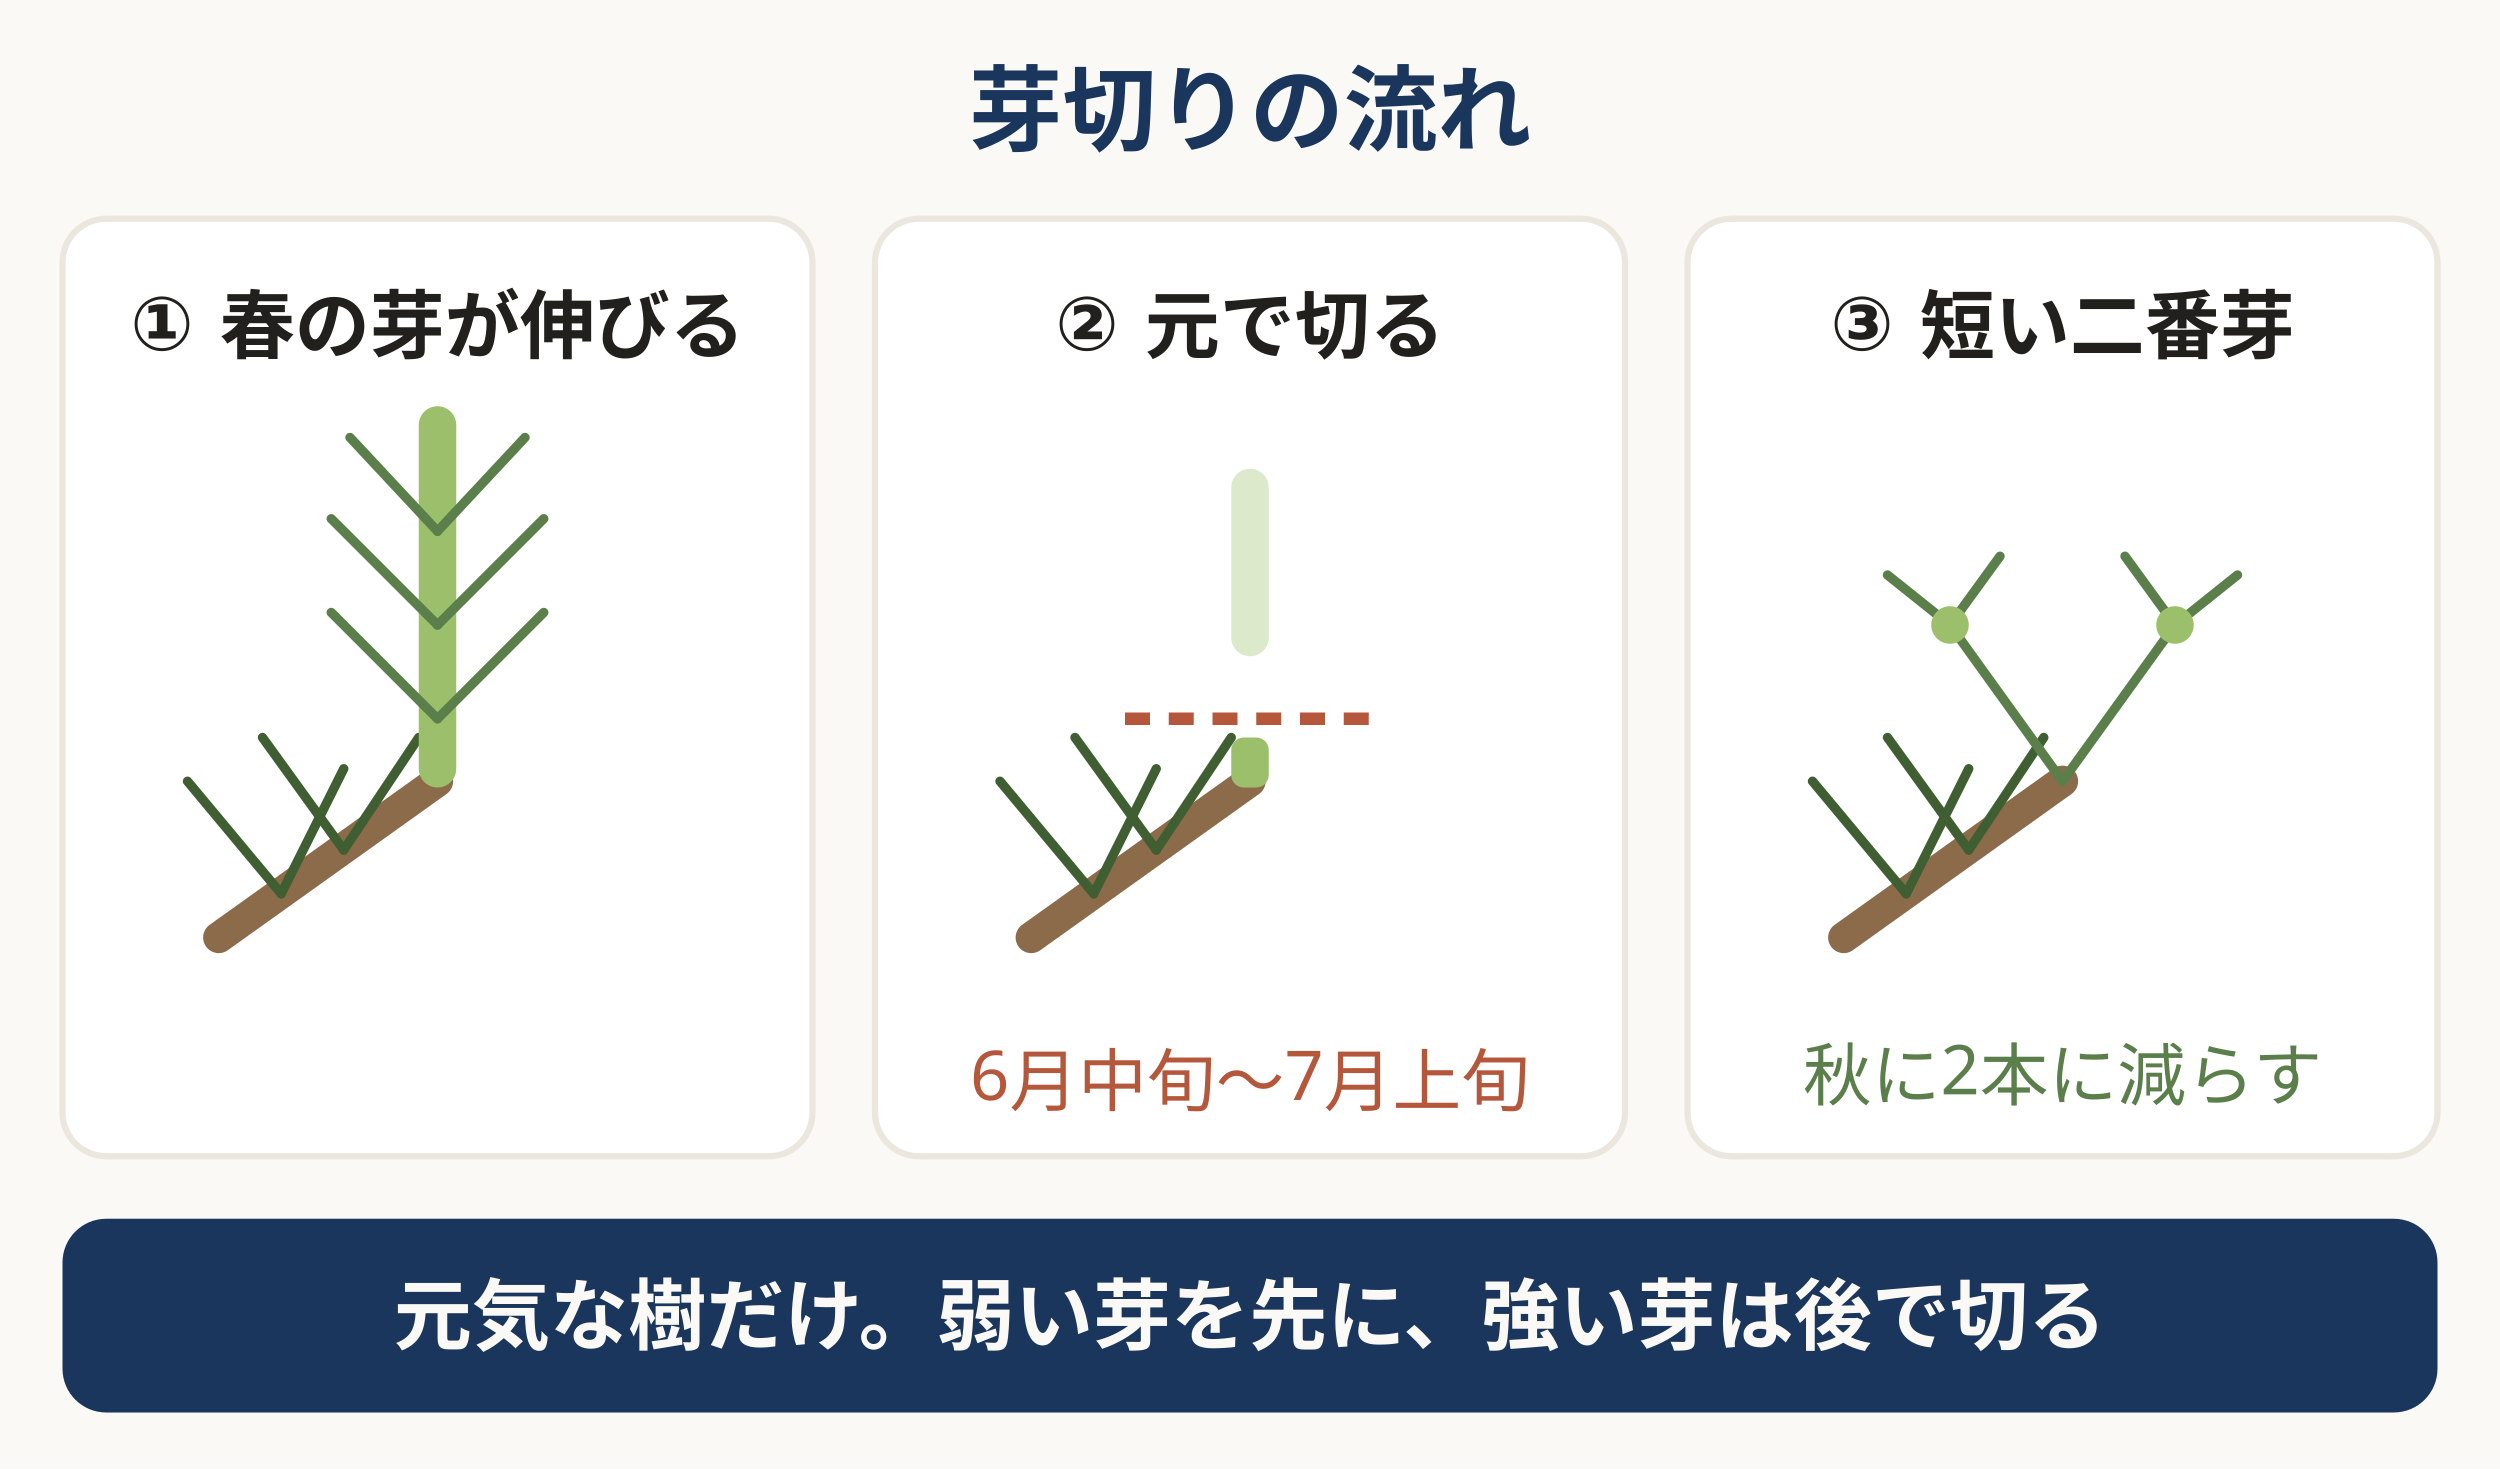
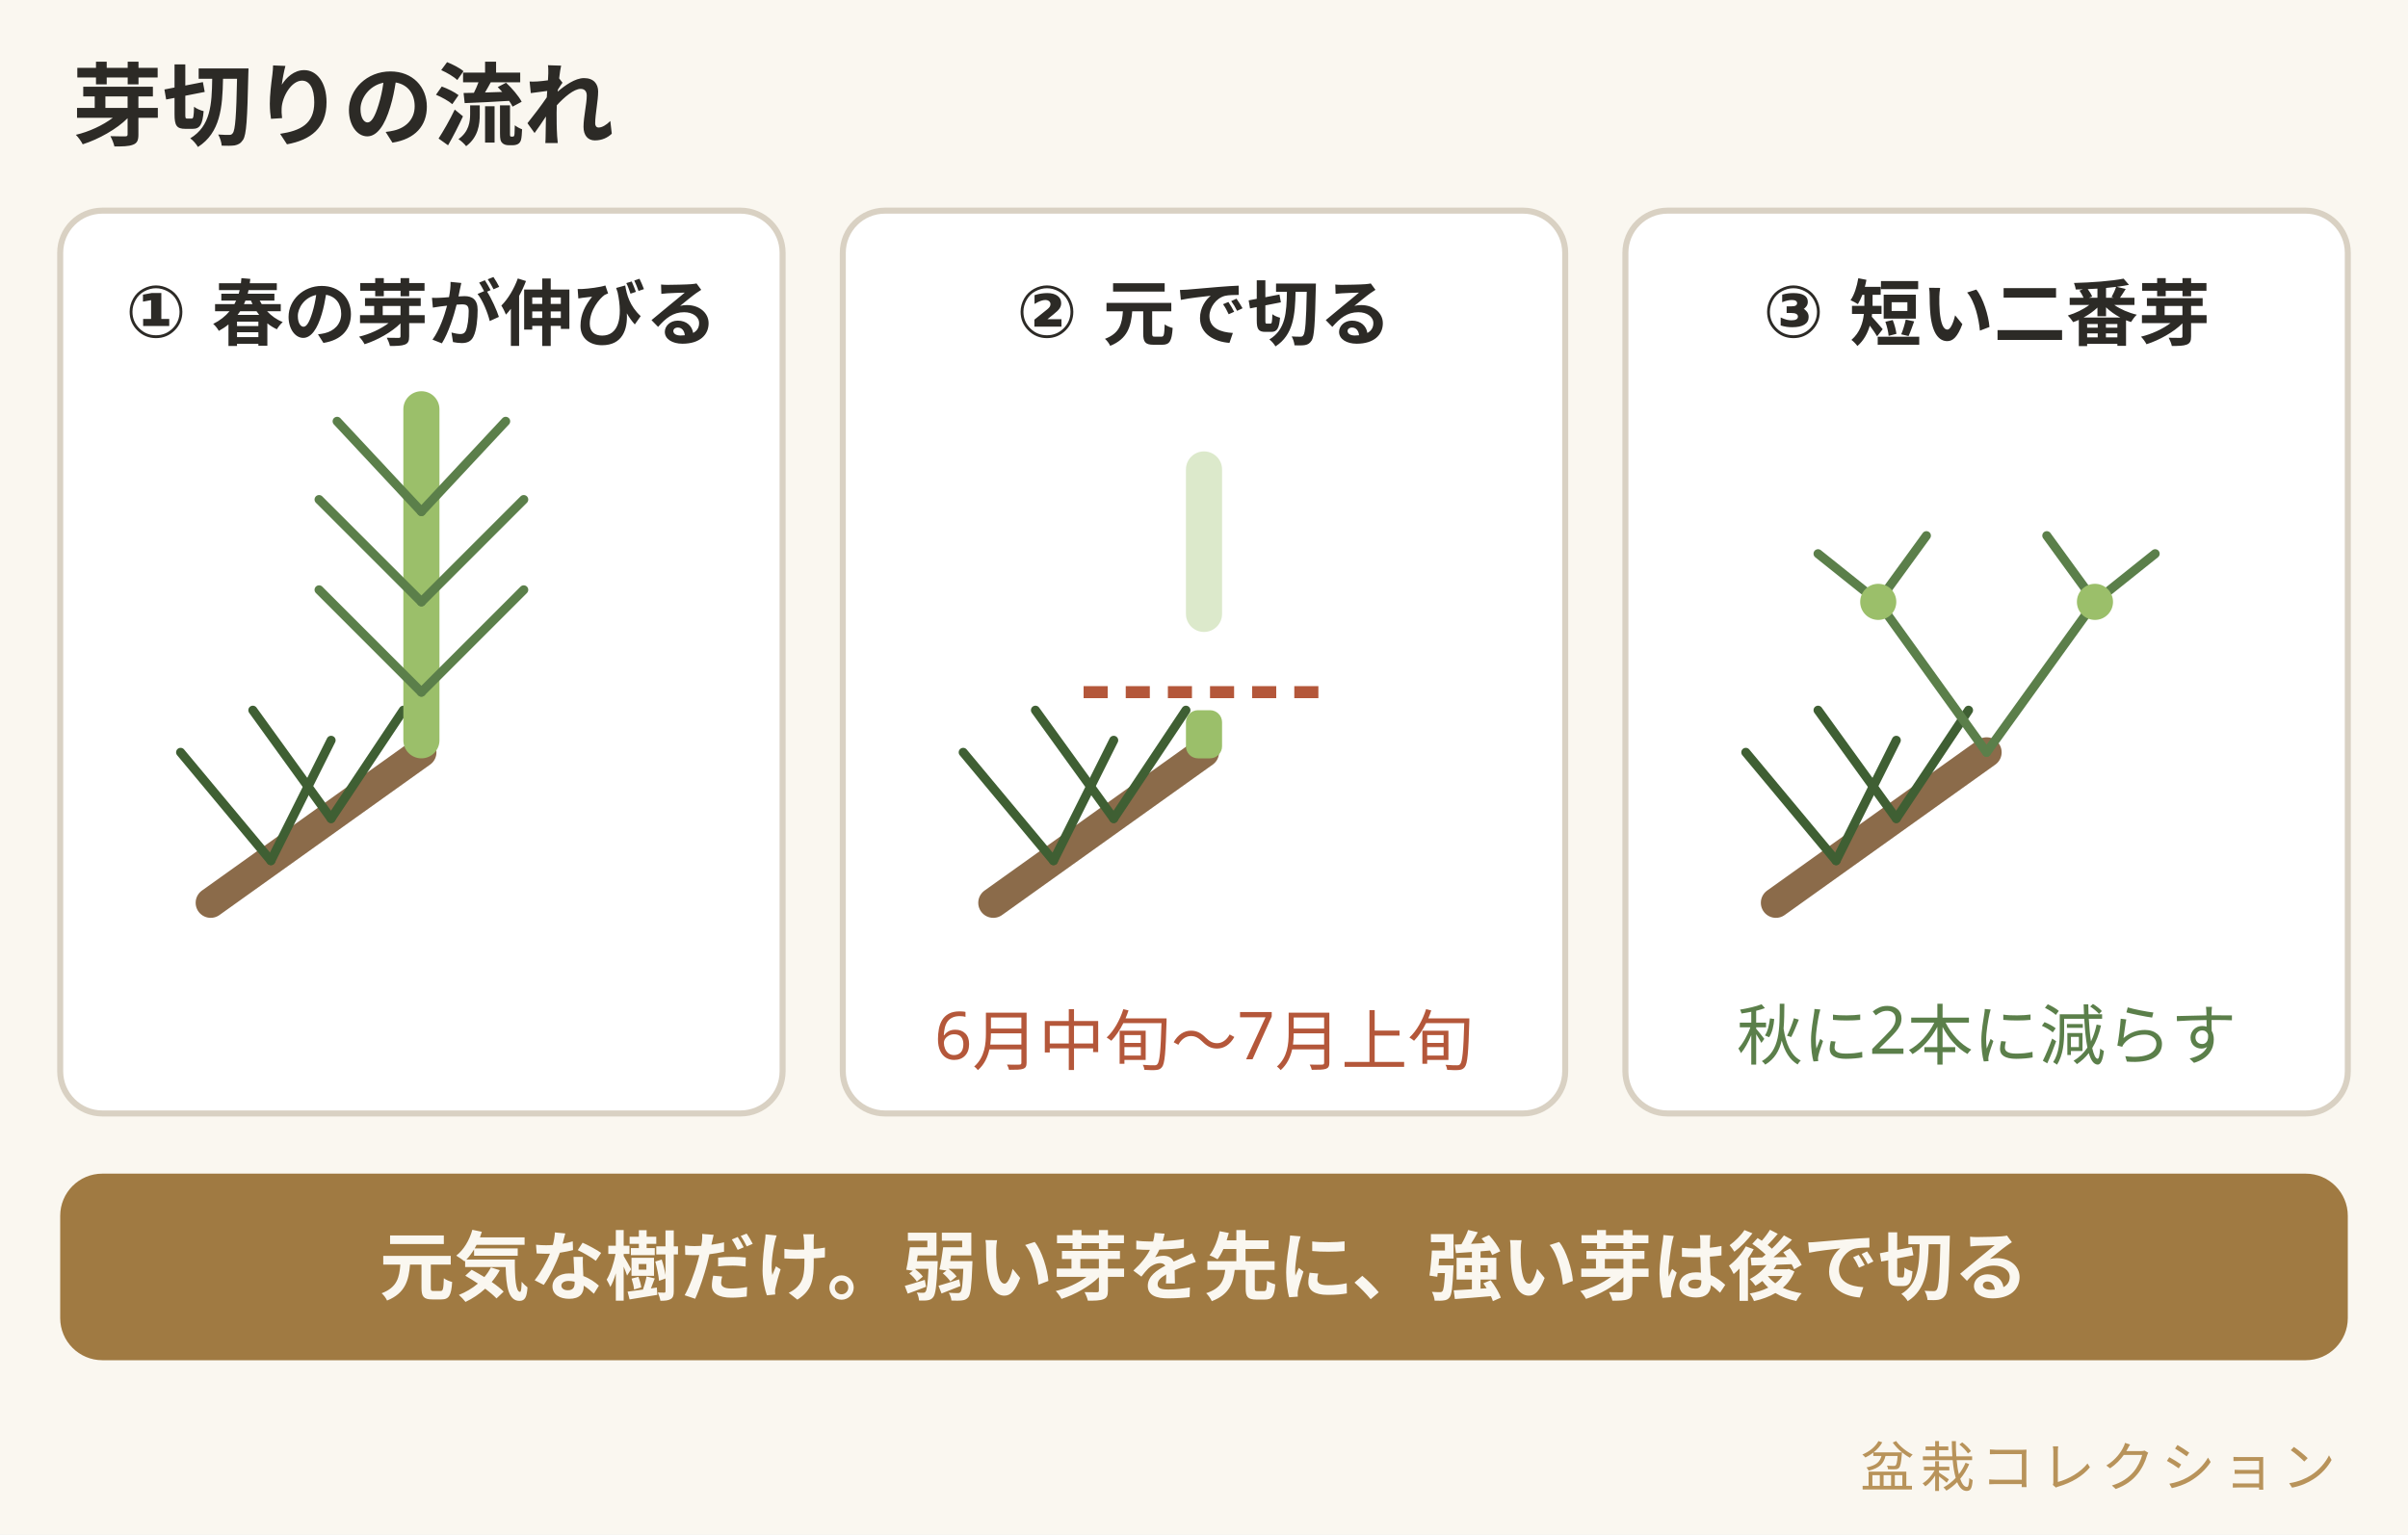
- <svg xmlns="http://www.w3.org/2000/svg" viewBox="0 0 800 470" font-family="'Hiragino Sans','Noto Sans JP',sans-serif">
-   <rect width="800" height="470" fill="#faf9f6" />
-   <text x="400" y="46" text-anchor="middle" font-size="30" font-weight="700" fill="#1a365d">芽切りの流れ</text>
-   <g fill="#fff" stroke="#ebe7df" stroke-width="2">
+ <svg xmlns="http://www.w3.org/2000/svg" viewBox="0 0 800 510" data-restyled="1" font-family="'Hiragino Sans','Noto Sans JP',sans-serif">
+   <rect width="800" height="510" fill="#faf7f0" />
+   <text x="24" y="46" font-size="30" font-weight="700" fill="#2c2a26">芽切りの流れ</text>
+   <g fill="#fff" stroke="#d9d1c3" stroke-width="2">
    <rect x="20" y="70" width="240" height="300" rx="14" />
    <rect x="280" y="70" width="240" height="300" rx="14" />
    <rect x="540" y="70" width="240" height="300" rx="14" />
  </g>
  <g transform="translate(140 0)">
    <line x1="-70" y1="300" x2="0" y2="250" stroke="#8b6b4a" stroke-width="10" stroke-linecap="round" />
    <g stroke="#3f5f33" stroke-width="3" stroke-linecap="round">
      <line x1="-50" y1="286" x2="-80" y2="250" />
      <line x1="-50" y1="286" x2="-30" y2="246" />
      <line x1="-30" y1="272" x2="-56" y2="236" />
      <line x1="-30" y1="272" x2="-6" y2="236" />
    </g>
    <rect x="-6" y="130" width="12" height="122" rx="6" fill="#9bbf6a" />
    <g stroke="#5b7f4a" stroke-width="3" stroke-linecap="round">
      <line x1="0" y1="230" x2="-34" y2="196" />
      <line x1="0" y1="230" x2="34" y2="196" />
      <line x1="0" y1="200" x2="-34" y2="166" />
      <line x1="0" y1="200" x2="34" y2="166" />
      <line x1="0" y1="170" x2="-28" y2="140" />
      <line x1="0" y1="170" x2="28" y2="140" />
    </g>
  </g>
-   <text x="140" y="112" text-anchor="middle" font-size="24" font-weight="700" fill="#22201c">① 春の芽が伸びる</text>
+   <text x="140" y="112" text-anchor="middle" font-size="24" font-weight="700" fill="#2c2a26">① 春の芽が伸びる</text>
  <g transform="translate(400 0)">
    <line x1="-70" y1="300" x2="0" y2="250" stroke="#8b6b4a" stroke-width="10" stroke-linecap="round" />
    <g stroke="#3f5f33" stroke-width="3" stroke-linecap="round">
      <line x1="-50" y1="286" x2="-80" y2="250" />
      <line x1="-50" y1="286" x2="-30" y2="246" />
      <line x1="-30" y1="272" x2="-56" y2="236" />
      <line x1="-30" y1="272" x2="-6" y2="236" />
    </g>
    <rect x="-6" y="236" width="12" height="16" rx="4" fill="#9bbf6a" />
    <line x1="-40" y1="230" x2="40" y2="230" stroke="#b4573a" stroke-width="4" stroke-dasharray="8 6" />
    <rect x="-6" y="150" width="12" height="60" rx="6" fill="#9bbf6a" fill-opacity="0.35" />
  </g>
-   <text x="400" y="112" text-anchor="middle" font-size="24" font-weight="700" fill="#22201c">② 元で切る</text>
+   <text x="400" y="112" text-anchor="middle" font-size="24" font-weight="700" fill="#2c2a26">② 元で切る</text>
  <text x="400" y="352" text-anchor="middle" font-size="22" fill="#b4573a">6月中旬〜7月上旬</text>
  <g transform="translate(660 0)">
    <line x1="-70" y1="300" x2="0" y2="250" stroke="#8b6b4a" stroke-width="10" stroke-linecap="round" />
    <g stroke="#3f5f33" stroke-width="3" stroke-linecap="round">
      <line x1="-50" y1="286" x2="-80" y2="250" />
      <line x1="-50" y1="286" x2="-30" y2="246" />
      <line x1="-30" y1="272" x2="-56" y2="236" />
      <line x1="-30" y1="272" x2="-6" y2="236" />
    </g>
    <g stroke="#5b7f4a" stroke-width="3" stroke-linecap="round">
      <line x1="0" y1="250" x2="-36" y2="200" />
      <line x1="-36" y1="200" x2="-56" y2="184" />
      <line x1="-36" y1="200" x2="-20" y2="178" />
      <line x1="0" y1="250" x2="36" y2="200" />
      <line x1="36" y1="200" x2="20" y2="178" />
      <line x1="36" y1="200" x2="56" y2="184" />
    </g>
    <circle cx="-36" cy="200" r="6" fill="#9bbf6a" />
    <circle cx="36" cy="200" r="6" fill="#9bbf6a" />
  </g>
-   <text x="660" y="112" text-anchor="middle" font-size="24" font-weight="700" fill="#22201c">③ 短い二番芽</text>
+   <text x="660" y="112" text-anchor="middle" font-size="24" font-weight="700" fill="#2c2a26">③ 短い二番芽</text>
  <text x="660" y="352" text-anchor="middle" font-size="22" fill="#5b7f4a">秋に2本に減らす</text>
-   <rect x="20" y="390" width="760" height="62" rx="14" fill="#1a365d" />
-   <text x="400" y="430" text-anchor="middle" font-size="25" font-weight="700" fill="#faf9f6">元気な樹だけ。弱い芽を先に、強い芽は後で切る</text>
+   <rect x="20" y="390" width="760" height="62" rx="14" fill="#a07a42" />
+   <text x="400" y="430" text-anchor="middle" font-size="25" font-weight="700" fill="#faf7f0">元気な樹だけ。弱い芽を先に、強い芽は後で切る</text>
+   <text x="776" y="494" font-size="18" font-weight="500" fill="#b8935a" text-anchor="end" letter-spacing="2">盆栽コレクション</text>
</svg>
